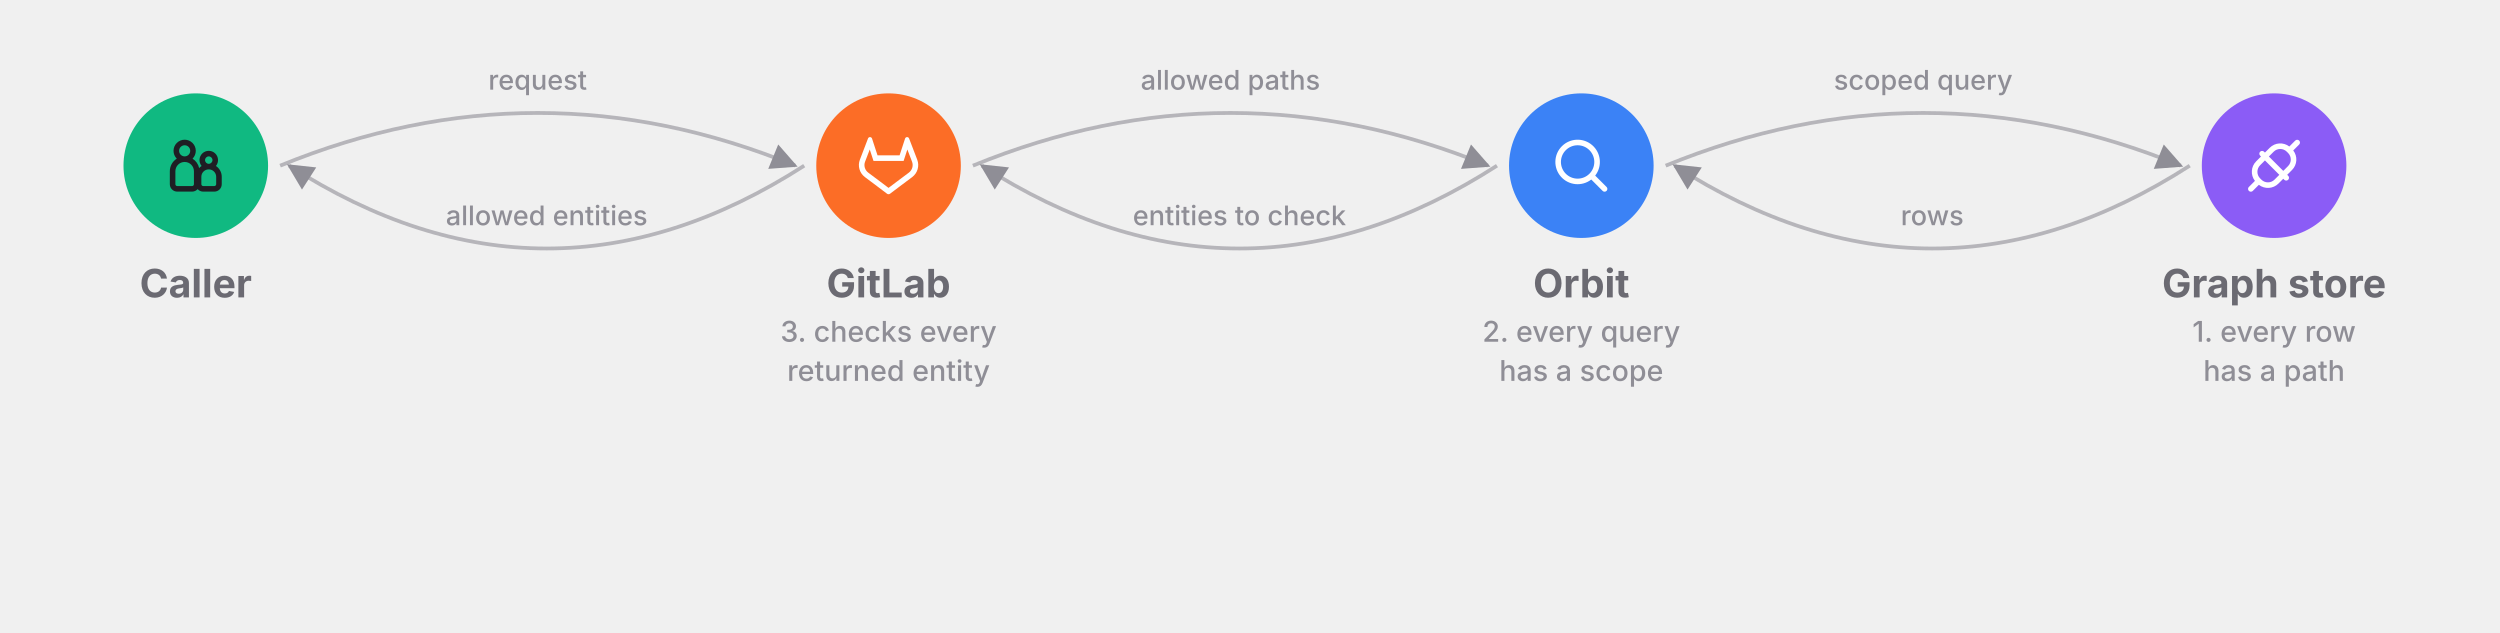
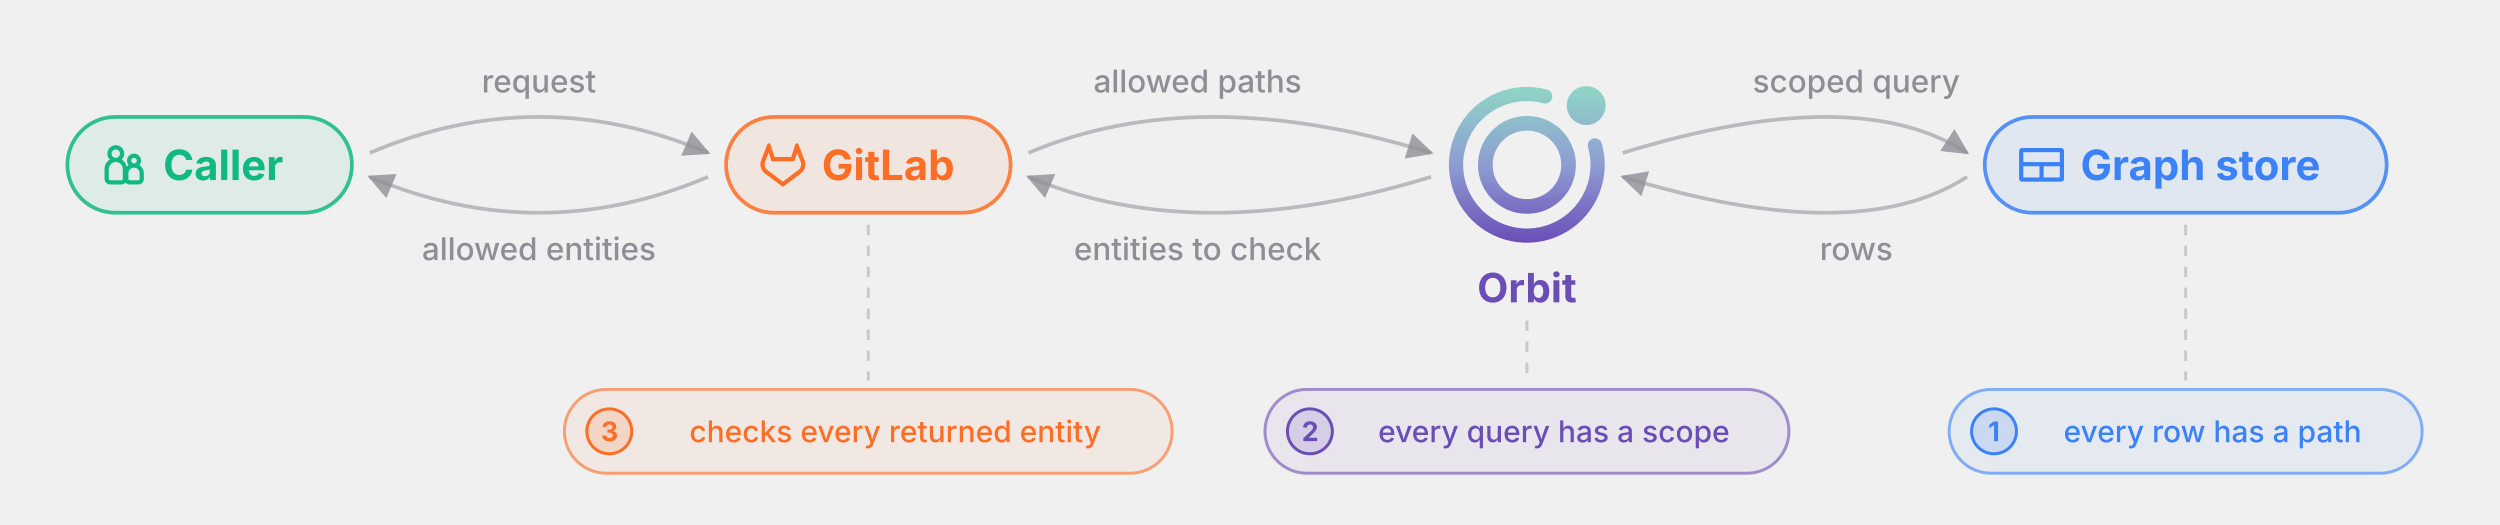
- <svg xmlns="http://www.w3.org/2000/svg" viewBox="-130 -110 1660 420" width="830" height="210" font-family="'GitLab Sans', Inter, -apple-system, BlinkMacSystemFont, 'Segoe UI', Roboto, Arial, sans-serif">
+ <svg xmlns="http://www.w3.org/2000/svg" viewBox="-800 -110 1670 350" width="720" height="151" font-family="'GitLab Sans', Inter, -apple-system, BlinkMacSystemFont, 'Segoe UI', Roboto, Arial, sans-serif">
  <defs>
-     <symbol viewBox="0 0 16 16" id="i-connected">
-       <path fill-rule="evenodd" clip-rule="evenodd" d="M14.78 2.28a.75.75 0 00-1.06-1.06l-1.617 1.616a4 4 0 00-5.275.336L5.53 4.47l-.25-.25a.75.75 0 00-1.06 1.06l.25.25-1.302 1.302a4 4 0 00-.336 5.275L1.22 13.72a.75.75 0 101.06 1.06l1.613-1.612a4 4 0 005.275-.336l1.302-1.302.25.25a.75.75 0 101.06-1.06l-.25-.25 1.298-1.298a4 4 0 00.336-5.275L14.78 2.28zm-4.31 7.13l1.297-1.297a2.5 2.5 0 000-3.536l-.343-.343.404-.405-.404.405a2.5 2.5 0 00-3.536 0L6.591 5.53l3.879 3.88zM5.53 6.591l-1.3 1.301a2.5 2.5 0 000 3.536l-.4.4.4-.4.343.343a2.5 2.5 0 003.536 0L9.41 10.47 5.53 6.59z" />
-     </symbol>
-     <symbol viewBox="0 0 16 16" id="i-search">
-       <path fill-rule="evenodd" clip-rule="evenodd" d="M11.5 7a4.5 4.5 0 11-9 0 4.5 4.5 0 019 0zm-.82 4.74a6 6 0 111.06-1.06l3.04 3.04a.75.75 0 11-1.06 1.06l-3.04-3.04z" />
+     <linearGradient id="logo" gradientUnits="userSpaceOnUse" x1="0" y1="-52" x2="0" y2="52">
+       <stop offset="0.0" stop-color="#8FD6C6" />
+       <stop offset="0.5" stop-color="#8E9DD3" />
+       <stop offset="1.0" stop-color="#6B4DB6" />
+     </linearGradient>
+     <symbol viewBox="0 0 16 16" id="i-table">
+       <path d="M15 2a1 1 0 0 1 1 1v10a1 1 0 0 1-1 1H1l-.103-.005a1 1 0 0 1-.892-.893L0 13V3a1 1 0 0 1 .897-.995L1 2h14zM1.5 8.5v4h5.75v-4H1.5zm7.25 0v4h5.75v-4H8.75zM1.5 7h13V3.5h-13V7z" />
    </symbol>
    <symbol viewBox="0 0 16 16" id="i-tanuki">
-       <path fill-rule="evenodd" clip-rule="evenodd" d="M14.329 6.922l-.02-.053-1.239-3.232-.668 2.044-.337 1.035H3.936L3.598 5.68l-.667-2.043-1.24 3.237-.005.01-.004.01-.018.045a2.543 2.543 0 00.848 2.93l.005.004.01.008.01.008.009.006 3.302 2.474.004.004 1.644 1.242.5.379.501-.379 1.644-1.242.006-.004 3.325-2.489.007-.005.009-.007a2.543 2.543 0 00.844-2.939l-.003-.008zm.053 4.152l-3.337 2.497-1.643 1.242-.999.755a.675.675 0 01-.813 0l-.999-.755-1.643-1.242-3.313-2.483-.018-.014-.008-.006A4.043 4.043 0 01.267 6.395l.023-.057 1.9-4.963.013-.033.081-.212.023-.06.158-.413A.565.565 0 012.941.3a.576.576 0 01.613.415l.134.41.005.017.078.239.011.033 1.242 3.802h5.953l1.241-3.802.011-.033.078-.24.006-.016.133-.41a.575.575 0 011.088-.058l.157.409.025.064.08.211.013.033 1.903 4.963.022.058a4.043 4.043 0 01-1.343 4.671l-.01.008z" />
+       <path fill-rule="evenodd" clip-rule="evenodd" d="M14.329 6.922l-.02-.053-1.239-3.232-.668 2.044-.337 1.035H3.936L3.598 5.68l-.667-2.043-1.24 3.237-.005.01-.004.01-.018.045a2.543 2.543 0 0 0 .848 2.93l.005.004.01.008.01.008.009.006 3.302 2.474.004.004 1.644 1.242.5.379.501-.379 1.644-1.242.006-.004 3.325-2.489.007-.005.009-.007a2.543 2.543 0 0 0 .844-2.939l-.003-.008zm.053 4.152l-3.337 2.497-1.643 1.242-.999.755a.675.675 0 0 1-.813 0l-.999-.755-1.643-1.242-3.313-2.483-.018-.014-.008-.006A4.043 4.043 0 0 1 .267 6.395l.023-.057 1.9-4.963.013-.033.081-.212.023-.06.158-.413A.565.565 0 0 1 2.941.3a.576.576 0 0 1 .613.415l.134.41.005.017.078.239.011.033 1.242 3.802h5.953l1.241-3.802.011-.033.078-.24.006-.016.133-.41a.575.575 0 0 1 1.088-.058l.157.409.025.064.08.211.013.033 1.903 4.963.022.058a4.043 4.043 0 0 1-1.343 4.671l-.01.008z" />
    </symbol>
    <symbol viewBox="0 0 16 16" id="i-users">
-       <path fill-rule="evenodd" clip-rule="evenodd" d="M6.5 4a1.5 1.5 0 11-3 0 1.5 1.5 0 013 0zm.63 2.113a3 3 0 10-4.259 0A3.997 3.997 0 001 9.5V13a2 2 0 002 2h4c.597 0 1.134-.262 1.5-.677.366.415.903.677 1.5.677h3a2 2 0 002-2v-2c0-1.218-.622-2.29-1.565-2.917a2.5 2.5 0 10-3.87 0c-.241.16-.462.35-.656.564a4.005 4.005 0 00-1.78-2.534zM5 7a2.5 2.5 0 00-2.5 2.5V13a.5.5 0 00.5.5h4a.5.5 0 00.5-.5V9.5A2.5 2.5 0 005 7zm7.5-.5a1 1 0 11-2 0 1 1 0 012 0zm-1 2.5a2 2 0 00-2 2v2a.5.5 0 00.5.5h3a.5.5 0 00.5-.5v-2a2 2 0 00-2-2z" />
+       <path fill-rule="evenodd" clip-rule="evenodd" d="M6.5 4a1.5 1.5 0 1 1-3 0 1.5 1.5 0 0 1 3 0zm.63 2.113a3 3 0 1 0-4.259 0A3.997 3.997 0 0 0 1 9.5V13a2 2 0 0 0 2 2h4c.597 0 1.134-.262 1.5-.677.366.415.903.677 1.5.677h3a2 2 0 0 0 2-2v-2c0-1.218-.622-2.29-1.565-2.917a2.5 2.5 0 1 0-3.87 0c-.241.16-.462.35-.656.564a4.005 4.005 0 0 0-1.78-2.534zM5 7a2.5 2.5 0 0 0-2.5 2.5V13a.5.5 0 0 0 .5.5h4a.5.5 0 0 0 .5-.5V9.5A2.5 2.5 0 0 0 5 7zm7.5-.5a1 1 0 1 1-2 0 1 1 0 0 1 2 0zm-1 2.5a2 2 0 0 0-2 2v2a.5.5 0 0 0 .5.5h3a.5.5 0 0 0 .5-.5v-2a2 2 0 0 0-2-2z" />
    </symbol>
    <marker id="arrow" viewBox="0 0 10 10" refX="9" refY="5" markerWidth="7" markerHeight="7" orient="auto-start-reverse">
-       <path d="M0,0 L10,5 L0,10 z" fill="#8f8e96" />
+       <path d="M0,0 L10,5 L0,10 z" fill="#8f8e96" fill-opacity="0.8" />
    </marker>
+     <mask id="knockout" maskUnits="userSpaceOnUse" x="-800" y="-110" width="1670" height="350">
+       <rect x="-800" y="-110" width="1670" height="350" fill="white" />
+       <rect x="-488.16" y="-71.75" width="96.32" height="31.5" rx="6" fill="black" />
+       <rect x="-541.08" y="40.25" width="202.16" height="31.5" rx="6" fill="black" />
+       <rect x="-83.44" y="-71.75" width="166.88" height="31.5" rx="6" fill="black" />
+       <rect x="-106.96" y="40.25" width="213.92" height="31.5" rx="6" fill="black" />
+       <rect x="362.44" y="-71.75" width="155.12" height="31.5" rx="6" fill="black" />
+       <rect x="409.48" y="40.25" width="61.04" height="31.5" rx="6" fill="black" />
+       <rect x="175.2" y="61.75" width="89.6" height="40.5" rx="6" fill="black" />
+     </mask>
  </defs>
-   <path d="M56,0 Q227,-70 398,0" fill="none" stroke="#8f8e96" stroke-opacity="0.6" stroke-width="2.5" marker-end="url(#arrow)" />
-   <path d="M516,0 Q687,-70 858,0" fill="none" stroke="#8f8e96" stroke-opacity="0.6" stroke-width="2.5" marker-end="url(#arrow)" />
-   <path d="M976,0 Q1147,-70 1318,0" fill="none" stroke="#8f8e96" stroke-opacity="0.6" stroke-width="2.5" marker-end="url(#arrow)" />
-   <path d="M1324,0 Q1153,110 982,0" fill="none" stroke="#8f8e96" stroke-opacity="0.6" stroke-width="2.5" marker-end="url(#arrow)" />
-   <path d="M864,0 Q693,110 522,0" fill="none" stroke="#8f8e96" stroke-opacity="0.6" stroke-width="2.5" marker-end="url(#arrow)" />
-   <path d="M404,0 Q233,110 62,0" fill="none" stroke="#8f8e96" stroke-opacity="0.6" stroke-width="2.5" marker-end="url(#arrow)" />
-   <circle cx="0" cy="0" r="48" fill="#10B981" />
-   <use href="#i-users" x="-19.7" y="-19.7" width="39.4" height="39.4" style="fill:#1f1e24" />
-   <text x="0" y="78" font-size="26" font-weight="650" fill="#6b6a72" text-anchor="middle" dominant-baseline="central">Caller</text>
-   <circle cx="460" cy="0" r="48" fill="#FC6D26" />
-   <use href="#i-tanuki" x="440.3" y="-19.7" width="39.4" height="39.4" style="fill:#ffffff" />
-   <text x="460" y="78" font-size="26" font-weight="650" fill="#6b6a72" text-anchor="middle" dominant-baseline="central">GitLab</text>
-   <text x="460" y="110" font-size="19" font-weight="450" fill="#8f8e96" text-anchor="middle" dominant-baseline="central">3. checks every</text>
-   <text x="460" y="136" font-size="19" font-weight="450" fill="#8f8e96" text-anchor="middle" dominant-baseline="central">returned entity</text>
-   <circle cx="920" cy="0" r="48" fill="#3B82F6" />
-   <use href="#i-search" x="900.3" y="-19.7" width="39.4" height="39.4" style="fill:#ffffff" />
-   <text x="920" y="78" font-size="26" font-weight="650" fill="#6b6a72" text-anchor="middle" dominant-baseline="central">Orbit</text>
-   <text x="920" y="110" font-size="19" font-weight="450" fill="#8f8e96" text-anchor="middle" dominant-baseline="central">2. every query</text>
-   <text x="920" y="136" font-size="19" font-weight="450" fill="#8f8e96" text-anchor="middle" dominant-baseline="central">has a scope</text>
-   <circle cx="1380" cy="0" r="48" fill="#8B5CF6" />
-   <use href="#i-connected" x="1360.3" y="-19.7" width="39.4" height="39.4" style="fill:#ffffff" />
-   <text x="1380" y="78" font-size="26" font-weight="650" fill="#6b6a72" text-anchor="middle" dominant-baseline="central">Graph store</text>
-   <text x="1380" y="110" font-size="19" font-weight="450" fill="#8f8e96" text-anchor="middle" dominant-baseline="central">1. every row</text>
-   <text x="1380" y="136" font-size="19" font-weight="450" fill="#8f8e96" text-anchor="middle" dominant-baseline="central">has a path</text>
-   <text x="227.0" y="-57.0" font-size="18" font-weight="500" fill="#8f8e96" text-anchor="middle" dominant-baseline="central">request</text>
-   <text x="687.0" y="-57.0" font-size="18" font-weight="500" fill="#8f8e96" text-anchor="middle" dominant-baseline="central">allowed paths</text>
-   <text x="1147.0" y="-57.0" font-size="18" font-weight="500" fill="#8f8e96" text-anchor="middle" dominant-baseline="central">scoped query</text>
-   <text x="1153.0" y="33.0" font-size="18" font-weight="500" fill="#8f8e96" text-anchor="middle" dominant-baseline="central">rows</text>
-   <text x="693.0" y="33.0" font-size="18" font-weight="500" fill="#8f8e96" text-anchor="middle" dominant-baseline="central">entities to check</text>
-   <text x="233.0" y="33.0" font-size="18" font-weight="500" fill="#8f8e96" text-anchor="middle" dominant-baseline="central">allowed entities</text>
+   <g mask="url(#knockout)">
+     <path d="M-553,-8 Q-440,-56 -327,-8" fill="none" stroke="#8f8e96" stroke-opacity="0.55" stroke-width="2.5" marker-end="url(#arrow)" />
+     <path d="M-327,8 Q-440,56 -553,8" fill="none" stroke="#8f8e96" stroke-opacity="0.55" stroke-width="2.5" marker-end="url(#arrow)" />
+     <path d="M-113,-8 Q0,-56 156,-8" fill="none" stroke="#8f8e96" stroke-opacity="0.55" stroke-width="2.5" marker-end="url(#arrow)" />
+     <path d="M156,8 Q0,56 -113,8" fill="none" stroke="#8f8e96" stroke-opacity="0.55" stroke-width="2.5" marker-end="url(#arrow)" />
+     <path d="M284,-8 Q440,-56 514,-8" fill="none" stroke="#8f8e96" stroke-opacity="0.55" stroke-width="2.5" marker-end="url(#arrow)" />
+     <path d="M514,8 Q440,56 284,8" fill="none" stroke="#8f8e96" stroke-opacity="0.55" stroke-width="2.5" marker-end="url(#arrow)" />
+     <path d="M-220,40 L-220,144" fill="none" stroke="#8f8e96" stroke-opacity="0.4" stroke-width="2" stroke-dasharray="7 7" />
+     <path d="M220,104 L220,144" fill="none" stroke="#8f8e96" stroke-opacity="0.4" stroke-width="2" stroke-dasharray="7 7" />
+     <path d="M660,40 L660,144" fill="none" stroke="#8f8e96" stroke-opacity="0.4" stroke-width="2" stroke-dasharray="7 7" />
+   </g>
+   <rect x="-755.0" y="-32.0" width="190.1" height="64" rx="32.0" fill="#10B981" fill-opacity="0.08" stroke="#10B981" stroke-opacity="0.85" stroke-width="2.5" />
+   <use href="#i-users" x="-732.04" y="-15.0" width="30" height="30" style="fill:#10B981" />
+   <text x="-691.0" y="0" font-size="28" font-weight="700" fill="#10B981" dominant-baseline="central">Caller</text>
+   <rect x="-315.0" y="-32.0" width="190.1" height="64" rx="32.0" fill="#FC6D26" fill-opacity="0.08" stroke="#FC6D26" stroke-opacity="0.85" stroke-width="2.5" />
+   <use href="#i-tanuki" x="-292.04" y="-15.0" width="30" height="30" style="fill:#FC6D26" />
+   <text x="-251.0" y="0" font-size="28" font-weight="700" fill="#FC6D26" dominant-baseline="central">GitLab</text>
+   <circle cx="220" cy="0" r="27.8" fill="none" stroke="url(#logo)" stroke-width="9.8" />
+   <path d="M265.4,-13.0 A47.3,47.3 0 1 1 232.2,-45.7" fill="none" stroke="url(#logo)" stroke-width="9.5" stroke-linecap="round" />
+   <circle cx="259.6" cy="-39.6" r="13.0" fill="url(#logo)" />
+   <rect x="525.8" y="-32.0" width="268.5" height="64" rx="32.0" fill="#3B82F6" fill-opacity="0.08" stroke="#3B82F6" stroke-opacity="0.85" stroke-width="2.5" />
+   <use href="#i-table" x="548.76" y="-15.0" width="30" height="30" style="fill:#3B82F6" />
+   <text x="589.8" y="0" font-size="28" font-weight="700" fill="#3B82F6" dominant-baseline="central">Graph store</text>
+   <rect x="502" y="150" width="316" height="56" rx="28.0" fill="#3B82F6" fill-opacity="0.06" stroke="#3B82F6" stroke-opacity="0.6" stroke-width="2" />
+   <circle cx="532" cy="178.0" r="15" fill="#3B82F6" fill-opacity="0.16" stroke="#3B82F6" stroke-width="2" />
+   <rect x="45" y="150" width="350" height="56" rx="28.0" fill="#6B4DB6" fill-opacity="0.06" stroke="#6B4DB6" stroke-opacity="0.6" stroke-width="2" />
+   <circle cx="75" cy="178.0" r="15" fill="#6B4DB6" fill-opacity="0.16" stroke="#6B4DB6" stroke-width="2" />
+   <rect x="-423" y="150" width="406" height="56" rx="28.0" fill="#FC6D26" fill-opacity="0.06" stroke="#FC6D26" stroke-opacity="0.6" stroke-width="2" />
+   <circle cx="-393" cy="178.0" r="15" fill="#FC6D26" fill-opacity="0.16" stroke="#FC6D26" stroke-width="2" />
+   <text x="-440.0" y="-56" font-size="21" font-weight="500" fill="#8f8e96" text-anchor="middle" dominant-baseline="central">request</text>
+   <text x="-440.0" y="56" font-size="21" font-weight="500" fill="#8f8e96" text-anchor="middle" dominant-baseline="central">allowed entities</text>
+   <text x="0.0" y="-56" font-size="21" font-weight="500" fill="#8f8e96" text-anchor="middle" dominant-baseline="central">allowed paths</text>
+   <text x="0.0" y="56" font-size="21" font-weight="500" fill="#8f8e96" text-anchor="middle" dominant-baseline="central">entities to check</text>
+   <text x="440.0" y="-56" font-size="21" font-weight="500" fill="#8f8e96" text-anchor="middle" dominant-baseline="central">scoped query</text>
+   <text x="440.0" y="56" font-size="21" font-weight="500" fill="#8f8e96" text-anchor="middle" dominant-baseline="central">rows</text>
+   <text x="-392.8" y="178.0" font-size="18" font-weight="700" fill="#FC6D26" text-anchor="middle" dominant-baseline="central">3</text>
+   <text x="-202" y="178.0" font-size="20" font-weight="500" fill="#FC6D26" text-anchor="middle" dominant-baseline="central">checks every returned entity</text>
+   <text x="220" y="82" font-size="27" font-weight="650" fill="#6B4DB6" text-anchor="middle" dominant-baseline="central">Orbit</text>
+   <text x="75.2" y="178.0" font-size="18" font-weight="700" fill="#6B4DB6" text-anchor="middle" dominant-baseline="central">2</text>
+   <text x="238" y="178.0" font-size="20" font-weight="500" fill="#6B4DB6" text-anchor="middle" dominant-baseline="central">every query has a scope</text>
+   <text x="532.0" y="178.0" font-size="18" font-weight="700" fill="#3B82F6" text-anchor="middle" dominant-baseline="central">1</text>
+   <text x="678" y="178.0" font-size="20" font-weight="500" fill="#3B82F6" text-anchor="middle" dominant-baseline="central">every row has a path</text>
</svg>
